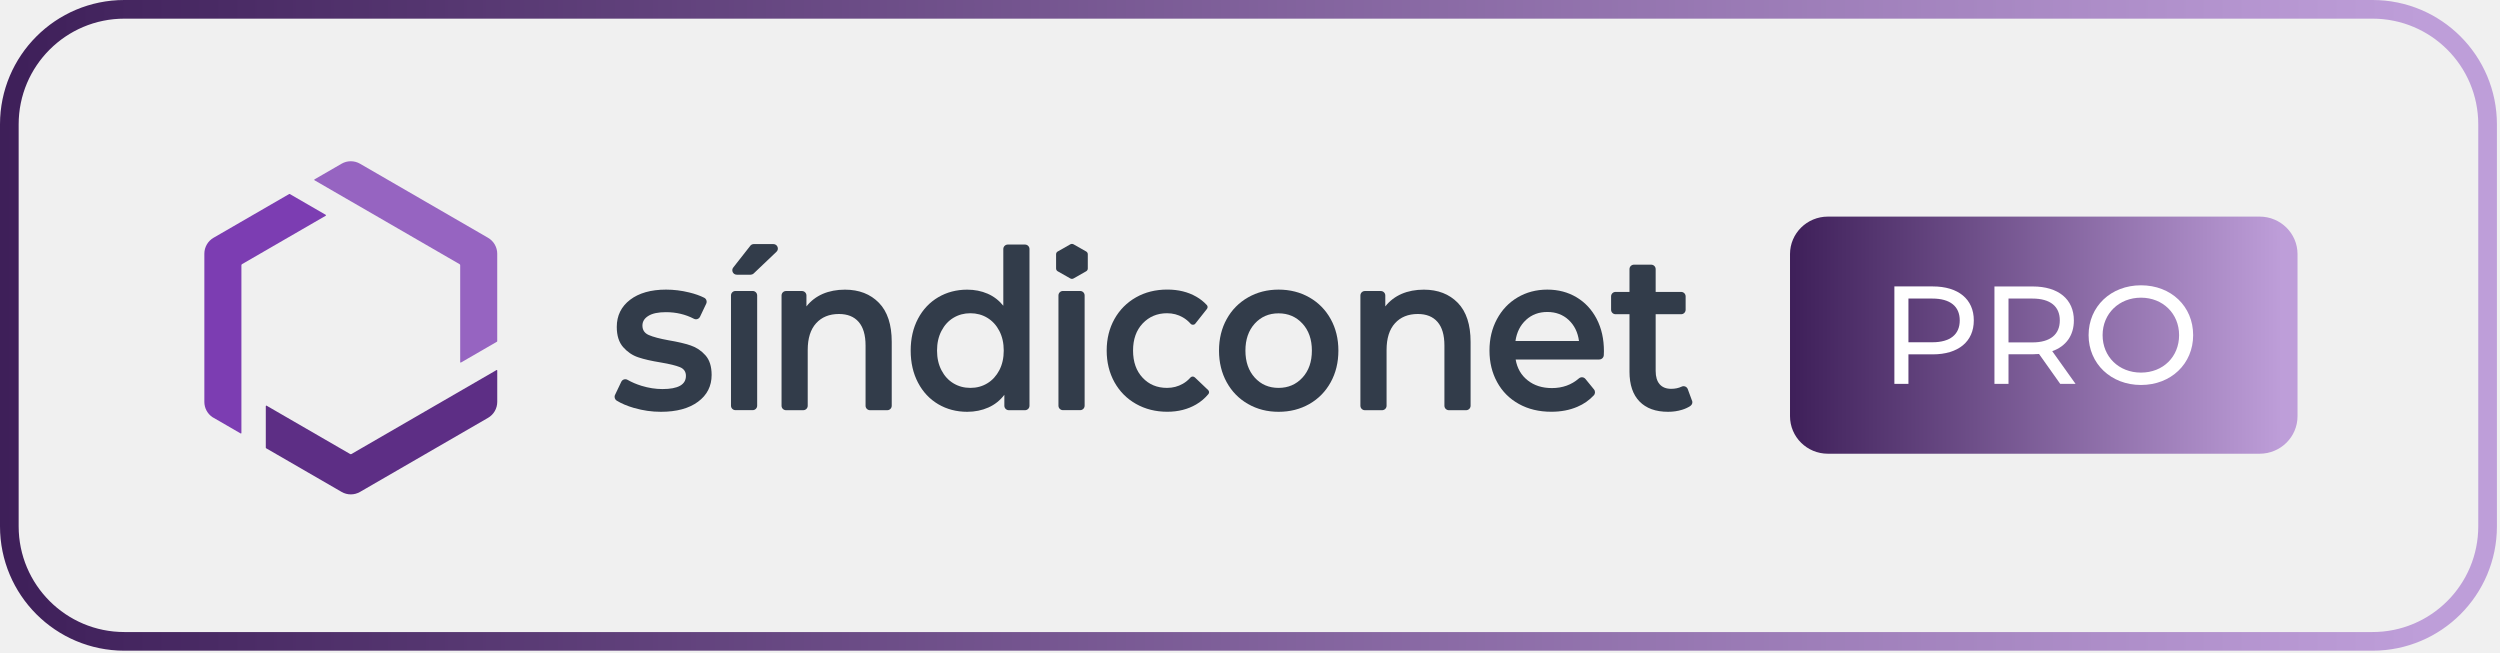
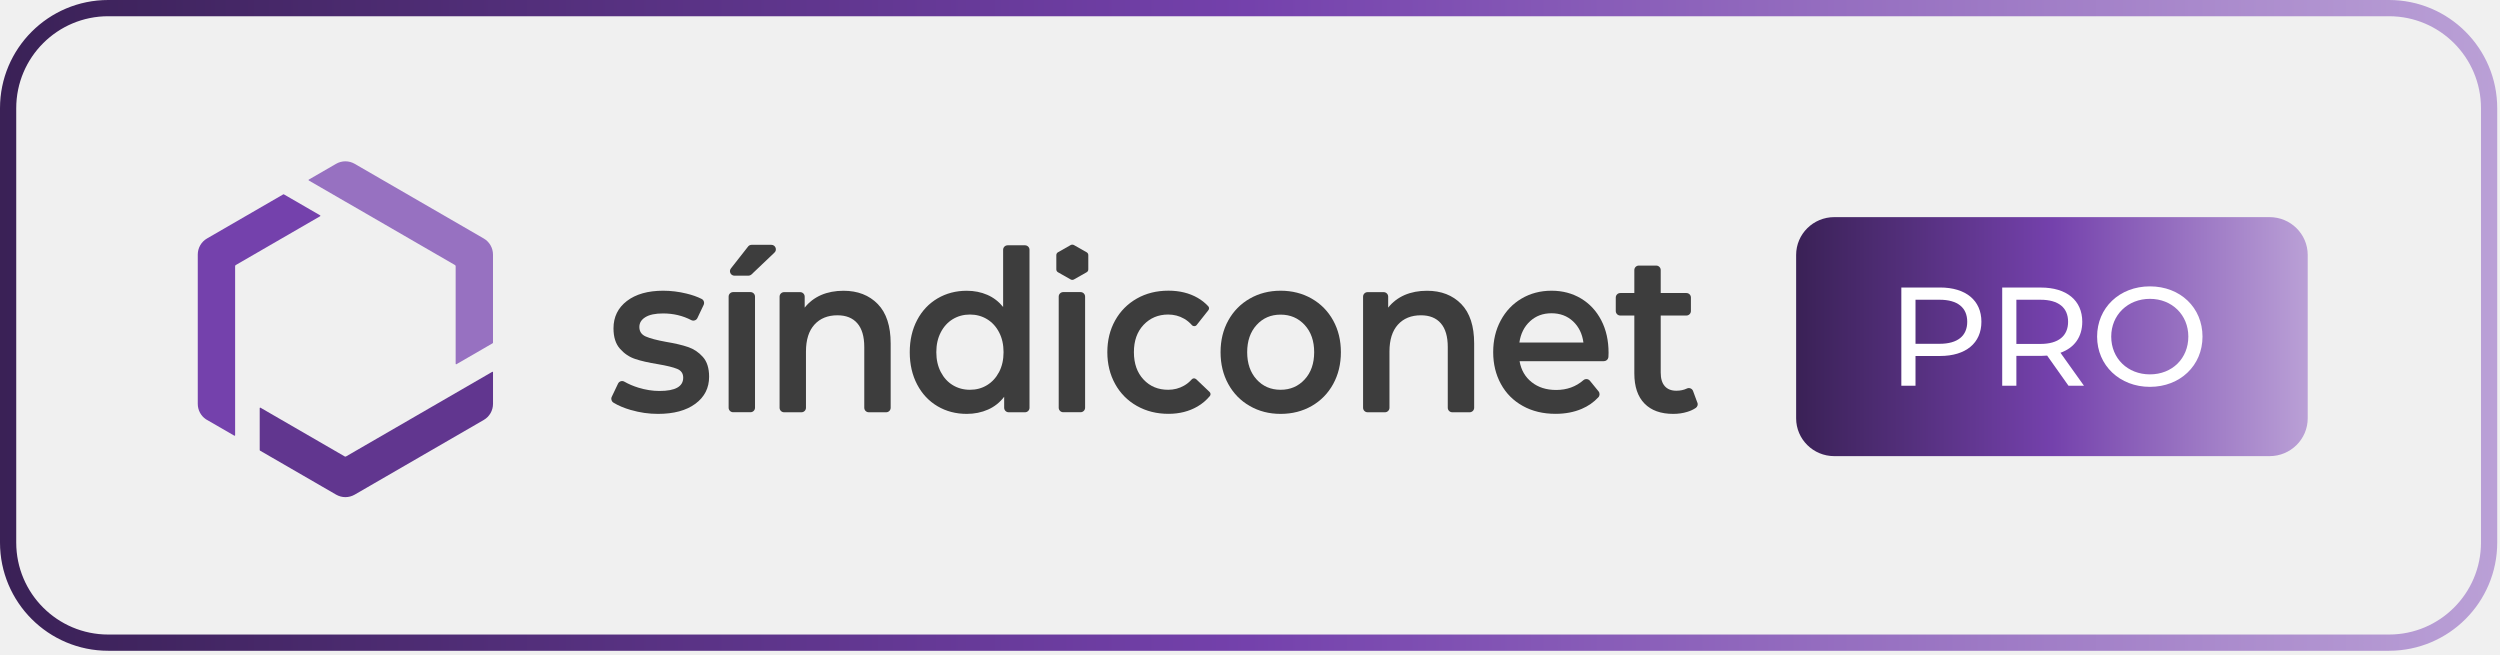
- <svg xmlns="http://www.w3.org/2000/svg" width="402" height="105" viewBox="0 0 402 105" fill="none">
-   <rect x="1.5" y="1.5" width="398.505" height="101.631" rx="18.5" stroke="url(#paint0_linear_1811_3405)" stroke-width="3" />
-   <g clip-path="url(#clip0_1811_3405)">
-     <path d="M101.97 65.607C100.859 65.283 99.923 64.891 99.169 64.423C98.857 64.227 98.736 63.835 98.895 63.503L99.9 61.392C100.083 61.008 100.555 60.864 100.92 61.083C101.582 61.46 102.328 61.784 103.165 62.041C104.3 62.387 105.418 62.561 106.522 62.561C109.041 62.561 110.297 61.852 110.297 60.442C110.297 59.771 109.978 59.304 109.338 59.04C108.699 58.776 107.671 58.527 106.256 58.286C104.771 58.045 103.561 57.773 102.633 57.457C101.696 57.147 100.89 56.597 100.205 55.821C99.52 55.044 99.177 53.958 99.177 52.571C99.177 50.754 99.893 49.299 101.316 48.206C102.739 47.12 104.673 46.569 107.101 46.569C108.334 46.569 109.574 46.72 110.807 47.022C111.751 47.248 112.558 47.535 113.243 47.881C113.585 48.055 113.722 48.477 113.563 48.824L112.566 50.927C112.39 51.297 111.941 51.447 111.584 51.259C110.221 50.55 108.722 50.196 107.078 50.196C105.845 50.196 104.901 50.392 104.262 50.792C103.622 51.184 103.302 51.704 103.302 52.352C103.302 53.069 103.645 53.581 104.33 53.875C105.015 54.177 106.073 54.456 107.519 54.72C108.958 54.961 110.137 55.232 111.058 55.549C111.979 55.858 112.771 56.386 113.433 57.132C114.095 57.871 114.43 58.927 114.43 60.291C114.43 62.086 113.7 63.526 112.238 64.604C110.777 65.682 108.79 66.218 106.271 66.218C104.81 66.218 103.386 66.014 101.993 65.607" fill="#323C4A" />
-     <path d="M121.212 39.248H124.355C125.033 39.248 125.337 40.085 124.827 40.515L121.166 43.998C121.037 44.111 120.869 44.172 120.694 44.172H118.479C117.847 44.172 117.52 43.433 117.946 42.965L120.679 39.482C120.816 39.331 121.014 39.248 121.212 39.248Z" fill="#323C4A" />
-     <path d="M118.266 46.788H121.029C121.432 46.788 121.752 47.112 121.752 47.504V65.237C121.752 65.637 121.425 65.954 121.029 65.954H118.266C117.863 65.954 117.543 65.629 117.543 65.237V47.504C117.543 47.105 117.87 46.788 118.266 46.788Z" fill="#323C4A" />
-     <path d="M141.336 48.696C142.706 50.105 143.391 52.202 143.391 54.976V65.245C143.391 65.644 143.064 65.961 142.668 65.961H139.905C139.502 65.961 139.182 65.637 139.182 65.245V55.549C139.182 53.875 138.809 52.609 138.071 51.764C137.333 50.912 136.275 50.49 134.904 50.49C133.352 50.49 132.126 50.988 131.228 51.983C130.33 52.978 129.881 54.403 129.881 56.273V65.245C129.881 65.644 129.554 65.961 129.158 65.961H126.395C125.992 65.961 125.672 65.637 125.672 65.245V47.512C125.672 47.112 125.999 46.796 126.395 46.796H128.952C129.356 46.796 129.675 47.12 129.675 47.512V49.269C130.368 48.386 131.251 47.715 132.301 47.256C133.359 46.803 134.547 46.577 135.871 46.577C138.139 46.577 139.958 47.286 141.336 48.696Z" fill="#323C4A" />
-     <path d="M158.767 61.633C159.574 61.143 160.213 60.442 160.693 59.53C161.165 58.618 161.401 57.57 161.401 56.371C161.401 55.172 161.165 54.124 160.693 53.212C160.221 52.3 159.581 51.606 158.767 51.108C157.96 50.618 157.047 50.369 156.034 50.369C155.022 50.369 154.116 50.618 153.302 51.108C152.495 51.598 151.856 52.3 151.384 53.212C150.912 54.124 150.676 55.172 150.676 56.371C150.676 57.57 150.912 58.618 151.384 59.53C151.856 60.442 152.495 61.143 153.302 61.633C154.109 62.124 155.022 62.372 156.034 62.372C157.047 62.372 157.953 62.131 158.767 61.633ZM165.541 40.04V65.245C165.541 65.644 165.214 65.961 164.818 65.961H162.223C161.819 65.961 161.499 65.637 161.499 65.245V63.488C160.799 64.4 159.947 65.079 158.919 65.531C157.899 65.984 156.765 66.218 155.532 66.218C153.804 66.218 152.244 65.81 150.866 64.996C149.489 64.182 148.4 63.028 147.616 61.528C146.832 60.035 146.437 58.316 146.437 56.378C146.437 54.441 146.832 52.729 147.616 51.244C148.4 49.759 149.489 48.613 150.866 47.798C152.252 46.984 153.804 46.577 155.532 46.577C156.72 46.577 157.816 46.796 158.805 47.225C159.795 47.655 160.639 48.304 161.332 49.163V40.04C161.332 39.641 161.659 39.324 162.055 39.324H164.818C165.221 39.324 165.541 39.648 165.541 40.04Z" fill="#323C4A" />
-     <path d="M170.922 46.788H173.685C174.089 46.788 174.408 47.112 174.408 47.504V65.237C174.408 65.637 174.081 65.954 173.685 65.954H170.922C170.519 65.954 170.199 65.629 170.199 65.237V47.504C170.199 47.105 170.527 46.788 170.922 46.788Z" fill="#323C4A" />
-     <path d="M209.435 60.721C210.448 59.62 210.95 58.173 210.95 56.378C210.95 54.584 210.448 53.136 209.435 52.036C208.423 50.935 207.144 50.385 205.592 50.385C204.039 50.385 202.768 50.935 201.763 52.036C200.766 53.136 200.264 54.584 200.264 56.378C200.264 58.173 200.766 59.62 201.763 60.721C202.76 61.822 204.039 62.372 205.592 62.372C207.144 62.372 208.423 61.822 209.435 60.721ZM200.675 64.958C199.213 64.121 198.072 62.953 197.25 61.46C196.428 59.967 196.017 58.271 196.017 56.378C196.017 54.486 196.428 52.797 197.25 51.312C198.072 49.827 199.213 48.666 200.675 47.829C202.136 46.992 203.773 46.569 205.599 46.569C207.426 46.569 209.093 46.992 210.554 47.829C212.016 48.666 213.157 49.827 213.979 51.312C214.802 52.797 215.213 54.486 215.213 56.378C215.213 58.271 214.802 59.967 213.979 61.46C213.157 62.953 212.016 64.121 210.554 64.958C209.093 65.795 207.441 66.218 205.599 66.218C203.757 66.218 202.136 65.795 200.675 64.958Z" fill="#323C4A" />
-     <path d="M234.416 48.696C235.786 50.105 236.471 52.202 236.471 54.976V65.245C236.471 65.644 236.144 65.961 235.748 65.961H232.985C232.582 65.961 232.262 65.637 232.262 65.245V55.549C232.262 53.875 231.889 52.609 231.151 51.764C230.413 50.912 229.355 50.49 227.985 50.49C226.432 50.49 225.206 50.988 224.308 51.983C223.41 52.978 222.961 54.403 222.961 56.273V65.245C222.961 65.644 222.634 65.961 222.238 65.961H219.475C219.072 65.961 218.752 65.637 218.752 65.245V47.512C218.752 47.112 219.079 46.796 219.475 46.796H222.032C222.436 46.796 222.756 47.12 222.756 47.512V49.269C223.448 48.386 224.331 47.715 225.381 47.256C226.439 46.803 227.627 46.577 228.951 46.577C231.219 46.577 233.039 47.286 234.416 48.696Z" fill="#323C4A" />
-     <path d="M245.391 51.44C244.455 52.292 243.892 53.423 243.686 54.833H253.901C253.718 53.446 253.17 52.322 252.249 51.455C251.328 50.596 250.179 50.166 248.809 50.166C247.439 50.166 246.32 50.588 245.384 51.44M257.166 57.811H243.717C243.96 59.221 244.607 60.344 245.658 61.166C246.701 61.995 248.002 62.403 249.547 62.403C251.252 62.403 252.698 61.882 253.886 60.849C254.198 60.578 254.67 60.608 254.936 60.932L256.314 62.621C256.542 62.9 256.527 63.307 256.283 63.571C255.545 64.363 254.662 64.981 253.627 65.418C252.394 65.946 251.001 66.21 249.448 66.21C247.469 66.21 245.726 65.788 244.227 64.951C242.72 64.114 241.555 62.945 240.741 61.453C239.919 59.96 239.508 58.263 239.508 56.371C239.508 54.478 239.904 52.82 240.703 51.327C241.502 49.834 242.606 48.666 244.021 47.829C245.437 46.992 247.035 46.569 248.809 46.569C250.582 46.569 252.127 46.984 253.513 47.806C254.898 48.635 255.971 49.796 256.748 51.289C257.524 52.782 257.912 54.516 257.912 56.476C257.912 56.65 257.912 56.868 257.889 57.117C257.866 57.502 257.554 57.803 257.166 57.803" fill="#323C4A" />
-     <path d="M272.092 64.423C272.206 64.732 272.092 65.087 271.811 65.275C271.415 65.539 270.973 65.742 270.471 65.893C269.763 66.112 269.017 66.217 268.226 66.217C266.247 66.217 264.717 65.667 263.644 64.566C262.563 63.465 262.022 61.86 262.022 59.756V50.528H259.785C259.381 50.528 259.062 50.203 259.062 49.811V47.655C259.062 47.255 259.389 46.939 259.785 46.939H262.022V43.275C262.022 42.875 262.35 42.558 262.745 42.558H265.508C265.912 42.558 266.231 42.883 266.231 43.275V46.939H270.326C270.73 46.939 271.049 47.263 271.049 47.655V49.811C271.049 50.211 270.722 50.528 270.326 50.528H266.231V59.651C266.231 60.585 266.445 61.294 266.871 61.784C267.297 62.274 267.914 62.523 268.728 62.523C269.36 62.523 269.923 62.402 270.41 62.169C270.791 61.988 271.247 62.176 271.392 62.568L272.077 64.431L272.092 64.423Z" fill="#323C4A" />
-     <path d="M170.077 40.44L172.109 39.286C172.269 39.196 172.467 39.196 172.627 39.286L174.659 40.44C174.819 40.53 174.918 40.704 174.918 40.885V43.177C174.918 43.358 174.819 43.531 174.659 43.621L172.627 44.775C172.467 44.865 172.269 44.865 172.109 44.775L170.077 43.621C169.917 43.531 169.818 43.358 169.818 43.177V40.885C169.818 40.704 169.917 40.53 170.077 40.44Z" fill="#323C4A" />
-     <path d="M192.12 60.683C191.922 60.495 191.61 60.502 191.427 60.706C191.062 61.121 190.651 61.453 190.202 61.709C189.425 62.154 188.581 62.372 187.66 62.372C186.061 62.372 184.752 61.83 183.732 60.736C182.712 59.651 182.195 58.195 182.195 56.371C182.195 54.546 182.712 53.099 183.747 52.005C184.782 50.92 186.084 50.369 187.66 50.369C188.581 50.369 189.433 50.588 190.202 51.033C190.666 51.297 191.077 51.636 191.45 52.058C191.656 52.284 192.013 52.284 192.204 52.043C192.721 51.387 193.635 50.234 194.076 49.676C194.221 49.495 194.221 49.231 194.061 49.057C193.574 48.53 193.01 48.077 192.363 47.708C191.024 46.939 189.471 46.562 187.698 46.562C185.81 46.562 184.128 46.984 182.659 47.821C181.19 48.658 180.033 49.819 179.203 51.304C178.374 52.79 177.955 54.478 177.955 56.371C177.955 58.263 178.374 59.952 179.203 61.453C180.033 62.945 181.19 64.114 182.674 64.951C184.158 65.788 185.833 66.21 187.698 66.21C189.448 66.21 190.993 65.818 192.333 65.041C193.102 64.597 193.756 64.031 194.312 63.367C194.472 63.179 194.449 62.892 194.266 62.719C193.741 62.214 192.691 61.211 192.12 60.676" fill="#323C4A" />
-     <path d="M363.353 34.83H293.922C290.559 34.83 287.833 37.531 287.833 40.862V66.926C287.833 70.257 290.559 72.958 293.922 72.958H363.353C366.716 72.958 369.442 70.257 369.442 66.926V40.862C369.442 37.531 366.716 34.83 363.353 34.83Z" fill="url(#paint1_linear_1811_3405)" />
-     <path d="M317.388 51.523C317.388 54.923 314.899 56.981 310.789 56.981H306.877V61.724H304.616V46.057H310.789C314.899 46.057 317.388 48.115 317.388 51.515V51.523ZM315.128 51.523C315.128 49.284 313.613 48.009 310.721 48.009H306.877V55.036H310.721C313.613 55.036 315.128 53.762 315.128 51.523Z" fill="white" />
-     <path d="M331.287 61.731L327.877 56.921C327.557 56.944 327.222 56.966 326.88 56.966H322.968V61.731H320.707V46.064H326.88C330.99 46.064 333.479 48.123 333.479 51.523C333.479 53.943 332.215 55.685 330.001 56.469L333.753 61.731H331.287ZM331.218 51.523C331.218 49.284 329.704 48.009 326.811 48.009H322.968V55.059H326.811C329.704 55.059 331.218 53.762 331.218 51.523Z" fill="white" />
-     <path d="M335.846 53.89C335.846 49.299 339.415 45.876 344.272 45.876C349.128 45.876 352.659 49.276 352.659 53.89C352.659 58.505 349.09 61.905 344.272 61.905C339.454 61.905 335.846 58.482 335.846 53.89ZM350.399 53.89C350.399 50.422 347.78 47.866 344.272 47.866C340.763 47.866 338.099 50.414 338.099 53.89C338.099 57.366 340.717 59.914 344.272 59.914C347.826 59.914 350.399 57.366 350.399 53.89Z" fill="white" />
-   </g>
-   <g clip-path="url(#clip1_1811_3405)">
-     <path d="M79.558 39.32C79.302 38.876 78.931 38.498 78.473 38.234L57.887 26.324C56.97 25.796 55.844 25.796 54.928 26.324L50.575 28.841C50.518 28.872 50.518 28.956 50.575 28.987L56.485 32.407C56.485 32.407 56.505 32.415 56.512 32.419L73.895 42.476C73.926 42.496 73.953 42.522 73.972 42.553C73.991 42.584 73.999 42.618 73.999 42.656V58.219C73.999 58.285 74.071 58.327 74.125 58.292L79.913 54.945C79.939 54.929 79.955 54.903 79.955 54.872V40.801C79.955 40.273 79.813 39.764 79.558 39.32Z" fill="#9664C1" />
-     <path d="M79.828 59.513L56.512 73.006C56.477 73.025 56.443 73.033 56.405 73.033C56.37 73.033 56.336 73.025 56.302 73.006L42.866 65.232C42.809 65.198 42.74 65.24 42.74 65.305V72C42.74 72.03 42.755 72.057 42.782 72.073L54.931 79.1C55.389 79.364 55.897 79.498 56.409 79.498C56.92 79.498 57.432 79.364 57.89 79.1L78.481 67.187C79.397 66.659 79.958 65.68 79.958 64.62V59.581C79.958 59.516 79.885 59.474 79.832 59.509L79.828 59.513Z" fill="#5D2E85" />
-     <path d="M52.377 34.542L46.589 31.194C46.562 31.179 46.532 31.179 46.505 31.194L34.337 38.234C33.879 38.498 33.508 38.876 33.256 39.316C33.001 39.76 32.859 40.269 32.859 40.797V64.624C32.859 65.607 33.348 66.525 34.154 67.072L38.693 69.697C38.751 69.727 38.819 69.689 38.819 69.624V42.656C38.816 42.618 38.823 42.584 38.842 42.553C38.861 42.522 38.888 42.495 38.919 42.476L52.377 34.691C52.434 34.657 52.434 34.576 52.377 34.546V34.542Z" fill="#7C3DB2" />
-   </g>
+ <svg xmlns="http://www.w3.org/2000/svg" width="462" height="121" viewBox="0 0 462 121" fill="none">
+   <rect x="1.5" y="1.5" width="458.487" height="117.262" rx="18.5" stroke="url(#paint0_linear_2454_371)" stroke-width="3" />
+   <path d="M90.645 45.327C90.349 44.812 89.919 44.374 89.389 44.068L65.54 30.271C64.478 29.659 63.173 29.659 62.112 30.271L57.07 33.187C57.003 33.223 57.003 33.32 57.07 33.356L63.917 37.318C63.917 37.318 63.939 37.327 63.948 37.331L84.085 48.983C84.121 49.005 84.152 49.036 84.174 49.072C84.196 49.107 84.205 49.147 84.205 49.191V67.221C84.205 67.296 84.289 67.345 84.351 67.305L91.056 63.427C91.087 63.409 91.105 63.378 91.105 63.343V47.042C91.105 46.43 90.941 45.841 90.645 45.327Z" fill="#9771C1" />
+   <path d="M90.959 68.719L63.947 84.35C63.908 84.372 63.868 84.381 63.824 84.381C63.784 84.381 63.744 84.372 63.704 84.35L48.14 75.344C48.073 75.305 47.994 75.353 47.994 75.429V83.185C47.994 83.22 48.011 83.251 48.042 83.269L62.116 91.41C62.647 91.716 63.235 91.871 63.828 91.871C64.421 91.871 65.013 91.716 65.544 91.41L89.397 77.609C90.459 76.998 91.109 75.863 91.109 74.635V68.798C91.109 68.723 91.025 68.674 90.963 68.714L90.959 68.719Z" fill="#61368F" />
+   <path d="M59.157 39.791L52.452 35.913C52.421 35.895 52.386 35.895 52.355 35.913L38.259 44.068C37.728 44.373 37.299 44.812 37.007 45.322C36.711 45.836 36.547 46.425 36.547 47.037V74.64C36.547 75.779 37.113 76.842 38.046 77.476L43.305 80.516C43.372 80.552 43.451 80.508 43.451 80.432V49.191C43.447 49.147 43.456 49.107 43.478 49.071C43.5 49.036 43.531 49.005 43.566 48.983L59.157 39.964C59.224 39.924 59.224 39.831 59.157 39.795V39.791Z" fill="#7441AC" />
+   <path d="M116.61 75.778C115.322 75.403 114.238 74.948 113.365 74.407C113.003 74.18 112.862 73.726 113.047 73.341L114.211 70.896C114.423 70.45 114.969 70.284 115.393 70.538C116.16 70.974 117.024 71.35 117.994 71.647C119.308 72.049 120.604 72.25 121.882 72.25C124.801 72.25 126.256 71.429 126.256 69.795C126.256 69.018 125.886 68.476 125.145 68.171C124.404 67.865 123.214 67.577 121.574 67.297C119.854 67.018 118.452 66.703 117.377 66.337C116.292 65.978 115.357 65.341 114.564 64.441C113.77 63.542 113.373 62.284 113.373 60.677C113.373 58.572 114.202 56.886 115.851 55.62C117.5 54.362 119.74 53.724 122.553 53.724C123.981 53.724 125.418 53.899 126.847 54.248C127.94 54.51 128.875 54.842 129.668 55.244C130.065 55.445 130.224 55.934 130.039 56.336L128.883 58.773C128.681 59.201 128.16 59.375 127.746 59.157C126.168 58.336 124.431 57.925 122.526 57.925C121.098 57.925 120.004 58.153 119.264 58.615C118.523 59.07 118.153 59.672 118.153 60.423C118.153 61.253 118.549 61.847 119.343 62.188C120.137 62.537 121.362 62.86 123.037 63.166C124.704 63.446 126.071 63.76 127.138 64.127C128.205 64.485 129.122 65.096 129.889 65.961C130.656 66.817 131.044 68.04 131.044 69.621C131.044 71.699 130.197 73.368 128.504 74.617C126.811 75.866 124.51 76.486 121.591 76.486C119.898 76.486 118.25 76.25 116.636 75.778" fill="#3D3D3D" />
+   <path d="M138.9 45.243H142.542C143.327 45.243 143.679 46.213 143.089 46.711L138.847 50.746C138.697 50.877 138.504 50.947 138.301 50.947H135.735C135.003 50.947 134.624 50.091 135.118 49.549L138.283 45.514C138.442 45.339 138.671 45.243 138.9 45.243Z" fill="#3D3D3D" />
+   <path d="M135.488 53.978H138.689C139.156 53.978 139.526 54.353 139.526 54.807V75.35C139.526 75.813 139.147 76.18 138.689 76.18H135.488C135.021 76.18 134.65 75.805 134.65 75.35V54.807C134.65 54.344 135.03 53.978 135.488 53.978Z" fill="#3D3D3D" />
+   <path d="M162.214 56.187C163.801 57.821 164.595 60.249 164.595 63.463V75.359C164.595 75.822 164.215 76.189 163.757 76.189H160.556C160.089 76.189 159.718 75.813 159.718 75.359V64.127C159.718 62.188 159.286 60.72 158.431 59.742C157.576 58.755 156.35 58.266 154.763 58.266C152.964 58.266 151.545 58.843 150.504 59.995C149.464 61.148 148.943 62.799 148.943 64.965V75.359C148.943 75.822 148.564 76.189 148.106 76.189H144.905C144.438 76.189 144.067 75.813 144.067 75.359V54.816C144.067 54.353 144.447 53.986 144.905 53.986H147.868C148.335 53.986 148.705 54.362 148.705 54.816V56.851C149.508 55.829 150.531 55.052 151.747 54.519C152.973 53.995 154.349 53.733 155.883 53.733C158.51 53.733 160.618 54.554 162.214 56.187Z" fill="#3D3D3D" />
+   <path d="M182.405 71.175C183.34 70.608 184.081 69.795 184.636 68.739C185.183 67.682 185.456 66.468 185.456 65.079C185.456 63.69 185.183 62.476 184.636 61.419C184.09 60.362 183.349 59.559 182.405 58.982C181.471 58.415 180.413 58.126 179.24 58.126C178.067 58.126 177.018 58.415 176.074 58.982C175.14 59.55 174.399 60.362 173.852 61.419C173.306 62.476 173.032 63.69 173.032 65.079C173.032 66.468 173.306 67.682 173.852 68.739C174.399 69.795 175.14 70.608 176.074 71.175C177.009 71.743 178.067 72.031 179.24 72.031C180.413 72.031 181.462 71.752 182.405 71.175ZM190.253 46.16V75.359C190.253 75.822 189.874 76.189 189.415 76.189H186.409C185.941 76.189 185.571 75.813 185.571 75.359V73.324C184.76 74.381 183.772 75.167 182.582 75.691C181.4 76.215 180.086 76.486 178.658 76.486C176.656 76.486 174.849 76.014 173.253 75.071C171.657 74.128 170.396 72.791 169.488 71.053C168.58 69.324 168.121 67.332 168.121 65.088C168.121 62.843 168.58 60.86 169.488 59.14C170.396 57.419 171.657 56.091 173.253 55.148C174.858 54.205 176.656 53.733 178.658 53.733C180.034 53.733 181.303 53.986 182.45 54.484C183.596 54.982 184.575 55.733 185.377 56.729V46.16C185.377 45.697 185.756 45.331 186.215 45.331H189.415C189.883 45.331 190.253 45.706 190.253 46.16Z" fill="#3D3D3D" />
+   <path d="M196.488 53.978H199.689C200.156 53.978 200.526 54.353 200.526 54.807V75.35C200.526 75.813 200.147 76.18 199.689 76.18H196.488C196.021 76.18 195.65 75.805 195.65 75.35V54.807C195.65 54.344 196.03 53.978 196.488 53.978Z" fill="#3D3D3D" />
+   <path d="M241.104 70.118C242.277 68.843 242.859 67.166 242.859 65.088C242.859 63.009 242.277 61.332 241.104 60.057C239.931 58.781 238.45 58.144 236.651 58.144C234.852 58.144 233.38 58.781 232.216 60.057C231.061 61.332 230.479 63.009 230.479 65.088C230.479 67.166 231.061 68.843 232.216 70.118C233.371 71.394 234.852 72.031 236.651 72.031C238.45 72.031 239.931 71.394 241.104 70.118ZM230.955 75.027C229.262 74.058 227.939 72.704 226.987 70.974C226.035 69.245 225.559 67.28 225.559 65.088C225.559 62.895 226.035 60.939 226.987 59.218C227.939 57.497 229.262 56.152 230.955 55.183C232.648 54.213 234.544 53.724 236.66 53.724C238.776 53.724 240.707 54.213 242.4 55.183C244.093 56.152 245.416 57.497 246.368 59.218C247.32 60.939 247.796 62.895 247.796 65.088C247.796 67.28 247.32 69.245 246.368 70.974C245.416 72.704 244.093 74.058 242.4 75.027C240.707 75.997 238.794 76.486 236.66 76.486C234.526 76.486 232.648 75.997 230.955 75.027Z" fill="#3D3D3D" />
+   <path d="M270.043 56.187C271.63 57.821 272.424 60.249 272.424 63.463V75.359C272.424 75.822 272.044 76.189 271.586 76.189H268.385C267.918 76.189 267.548 75.813 267.548 75.359V64.127C267.548 62.188 267.115 60.72 266.26 59.742C265.405 58.755 264.179 58.266 262.592 58.266C260.793 58.266 259.374 58.843 258.333 59.995C257.293 61.148 256.773 62.799 256.773 64.965V75.359C256.773 75.822 256.393 76.189 255.935 76.189H252.734C252.267 76.189 251.896 75.813 251.896 75.359V54.816C251.896 54.353 252.276 53.986 252.734 53.986H255.697C256.164 53.986 256.535 54.362 256.535 54.816V56.851C257.337 55.829 258.36 55.052 259.577 54.519C260.802 53.995 262.178 53.733 263.712 53.733C266.34 53.733 268.447 54.554 270.043 56.187Z" fill="#3D3D3D" />
+   <path d="M282.758 59.367C281.674 60.354 281.021 61.664 280.783 63.297H292.616C292.405 61.69 291.77 60.389 290.703 59.384C289.636 58.388 288.305 57.891 286.717 57.891C285.13 57.891 283.834 58.38 282.749 59.367M296.399 66.747H280.818C281.101 68.38 281.85 69.682 283.067 70.634C284.275 71.595 285.783 72.066 287.573 72.066C289.548 72.066 291.223 71.463 292.599 70.267C292.96 69.953 293.507 69.987 293.815 70.363L295.411 72.32C295.676 72.643 295.658 73.114 295.376 73.42C294.521 74.337 293.498 75.053 292.299 75.56C290.87 76.171 289.257 76.477 287.458 76.477C285.165 76.477 283.146 75.988 281.409 75.018C279.663 74.049 278.314 72.695 277.371 70.966C276.419 69.236 275.942 67.271 275.942 65.079C275.942 62.886 276.401 60.965 277.327 59.236C278.253 57.506 279.531 56.152 281.171 55.183C282.811 54.213 284.663 53.724 286.717 53.724C288.772 53.724 290.562 54.205 292.167 55.157C293.771 56.117 295.015 57.462 295.914 59.192C296.813 60.921 297.263 62.93 297.263 65.201C297.263 65.402 297.263 65.655 297.237 65.944C297.21 66.389 296.849 66.738 296.399 66.738" fill="#3D3D3D" />
+   <path d="M313.689 74.407C313.822 74.765 313.689 75.176 313.363 75.394C312.905 75.7 312.393 75.936 311.811 76.11C310.991 76.364 310.127 76.486 309.21 76.486C306.917 76.486 305.145 75.848 303.902 74.573C302.65 73.298 302.024 71.437 302.024 69.001V58.31H299.431C298.964 58.31 298.594 57.934 298.594 57.48V54.982C298.594 54.519 298.973 54.152 299.431 54.152H302.024V49.907C302.024 49.444 302.403 49.078 302.861 49.078H306.062C306.53 49.078 306.9 49.453 306.9 49.907V54.152H311.644C312.111 54.152 312.481 54.528 312.481 54.982V57.48C312.481 57.943 312.102 58.31 311.644 58.31H306.9V68.878C306.9 69.961 307.147 70.782 307.641 71.35C308.134 71.918 308.849 72.206 309.792 72.206C310.524 72.206 311.176 72.066 311.741 71.796C312.182 71.586 312.711 71.804 312.878 72.258L313.672 74.416L313.689 74.407Z" fill="#3D3D3D" />
+   <path d="M195.509 46.623L197.863 45.287C198.048 45.182 198.277 45.182 198.463 45.287L200.817 46.623C201.002 46.728 201.117 46.929 201.117 47.139V49.794C201.117 50.004 201.002 50.204 200.817 50.309L198.463 51.645C198.277 51.75 198.048 51.75 197.863 51.645L195.509 50.309C195.324 50.204 195.209 50.004 195.209 49.794V47.139C195.209 46.929 195.324 46.728 195.509 46.623Z" fill="#3D3D3D" />
+   <path d="M221.044 70.075C220.815 69.856 220.453 69.865 220.242 70.101C219.819 70.582 219.342 70.966 218.822 71.263C217.923 71.778 216.944 72.031 215.877 72.031C214.025 72.031 212.509 71.403 211.327 70.136C210.146 68.878 209.546 67.193 209.546 65.079C209.546 62.965 210.146 61.288 211.345 60.022C212.544 58.764 214.052 58.126 215.877 58.126C216.944 58.126 217.932 58.38 218.822 58.895C219.36 59.201 219.836 59.594 220.268 60.083C220.506 60.345 220.921 60.345 221.141 60.065C221.741 59.306 222.799 57.969 223.31 57.323C223.478 57.113 223.478 56.807 223.293 56.607C222.728 55.995 222.076 55.471 221.326 55.043C219.774 54.152 217.976 53.716 215.921 53.716C213.734 53.716 211.786 54.205 210.084 55.174C208.382 56.144 207.042 57.489 206.081 59.209C205.12 60.93 204.635 62.887 204.635 65.079C204.635 67.271 205.12 69.228 206.081 70.966C207.042 72.695 208.382 74.049 210.102 75.019C211.821 75.988 213.761 76.477 215.921 76.477C217.949 76.477 219.739 76.023 221.291 75.123C222.182 74.608 222.94 73.953 223.584 73.184C223.769 72.966 223.742 72.634 223.531 72.433C222.922 71.848 221.705 70.686 221.044 70.066" fill="#3D3D3D" />
+   <path d="M419.412 40.125H338.979C335.083 40.125 331.925 43.253 331.925 47.112V77.307C331.925 81.166 335.083 84.294 338.979 84.294H419.412C423.308 84.294 426.466 81.166 426.466 77.307V47.112C426.466 43.253 423.308 40.125 419.412 40.125Z" fill="url(#paint1_linear_2454_371)" />
+   <path d="M366.163 59.463C366.163 63.402 363.28 65.786 358.518 65.786H353.986V71.28H351.367V53.13H358.518C363.28 53.13 366.163 55.515 366.163 59.454V59.463ZM363.544 59.463C363.544 56.869 361.789 55.392 358.439 55.392H353.986V63.533H358.439C361.789 63.533 363.544 62.057 363.544 59.463Z" fill="white" />
+   <path d="M382.263 71.289L378.313 65.716C377.943 65.743 377.555 65.769 377.158 65.769H372.626V71.289H370.007V53.139H377.158C381.919 53.139 384.803 55.524 384.803 59.463C384.803 62.267 383.339 64.284 380.773 65.192L385.12 71.289H382.263ZM382.184 59.463C382.184 56.869 380.429 55.393 377.078 55.393H372.626V63.559H377.078C380.429 63.559 382.184 62.057 382.184 59.463Z" fill="white" />
+   <path d="M387.545 62.205C387.545 56.886 391.68 52.921 397.306 52.921C402.931 52.921 407.023 56.86 407.023 62.205C407.023 67.551 402.887 71.49 397.306 71.49C391.724 71.49 387.545 67.525 387.545 62.205ZM404.404 62.205C404.404 58.188 401.371 55.227 397.306 55.227C393.241 55.227 390.155 58.179 390.155 62.205C390.155 66.232 393.188 69.184 397.306 69.184C401.424 69.184 404.404 66.232 404.404 62.205Z" fill="white" />
  <defs>
-     <linearGradient id="paint0_linear_1811_3405" x1="0" y1="52.305" x2="401.505" y2="52.305" gradientUnits="userSpaceOnUse">
-       <stop stop-color="#3E1F59" />
-       <stop offset="0.97" stop-color="#BE9ED9" />
+     <linearGradient id="paint0_linear_2454_371" x1="0" y1="60.131" x2="461.487" y2="60.131" gradientUnits="userSpaceOnUse">
+       <stop stop-color="#3A2156" />
+       <stop offset="0.5" stop-color="#7441AC" />
+       <stop offset="1" stop-color="#BAA0D6" />
    </linearGradient>
-     <linearGradient id="paint1_linear_1811_3405" x1="287.833" y1="53.89" x2="369.442" y2="53.89" gradientUnits="userSpaceOnUse">
-       <stop stop-color="#3E1F59" />
-       <stop offset="0.97" stop-color="#BE9ED9" />
+     <linearGradient id="paint1_linear_2454_371" x1="331.925" y1="62.21" x2="426.466" y2="62.21" gradientUnits="userSpaceOnUse">
+       <stop stop-color="#3A2156" />
+       <stop offset="0.5" stop-color="#7441AC" />
+       <stop offset="1" stop-color="#BAA0D6" />
    </linearGradient>
-     <clipPath id="clip0_1811_3405">
-       <rect width="336.583" height="53.576" fill="white" transform="translate(32.8594 25.9261)" />
-     </clipPath>
-     <clipPath id="clip1_1811_3405">
-       <rect width="47.095" height="53.576" fill="white" transform="translate(32.8594 25.9261)" />
-     </clipPath>
  </defs>
</svg>
